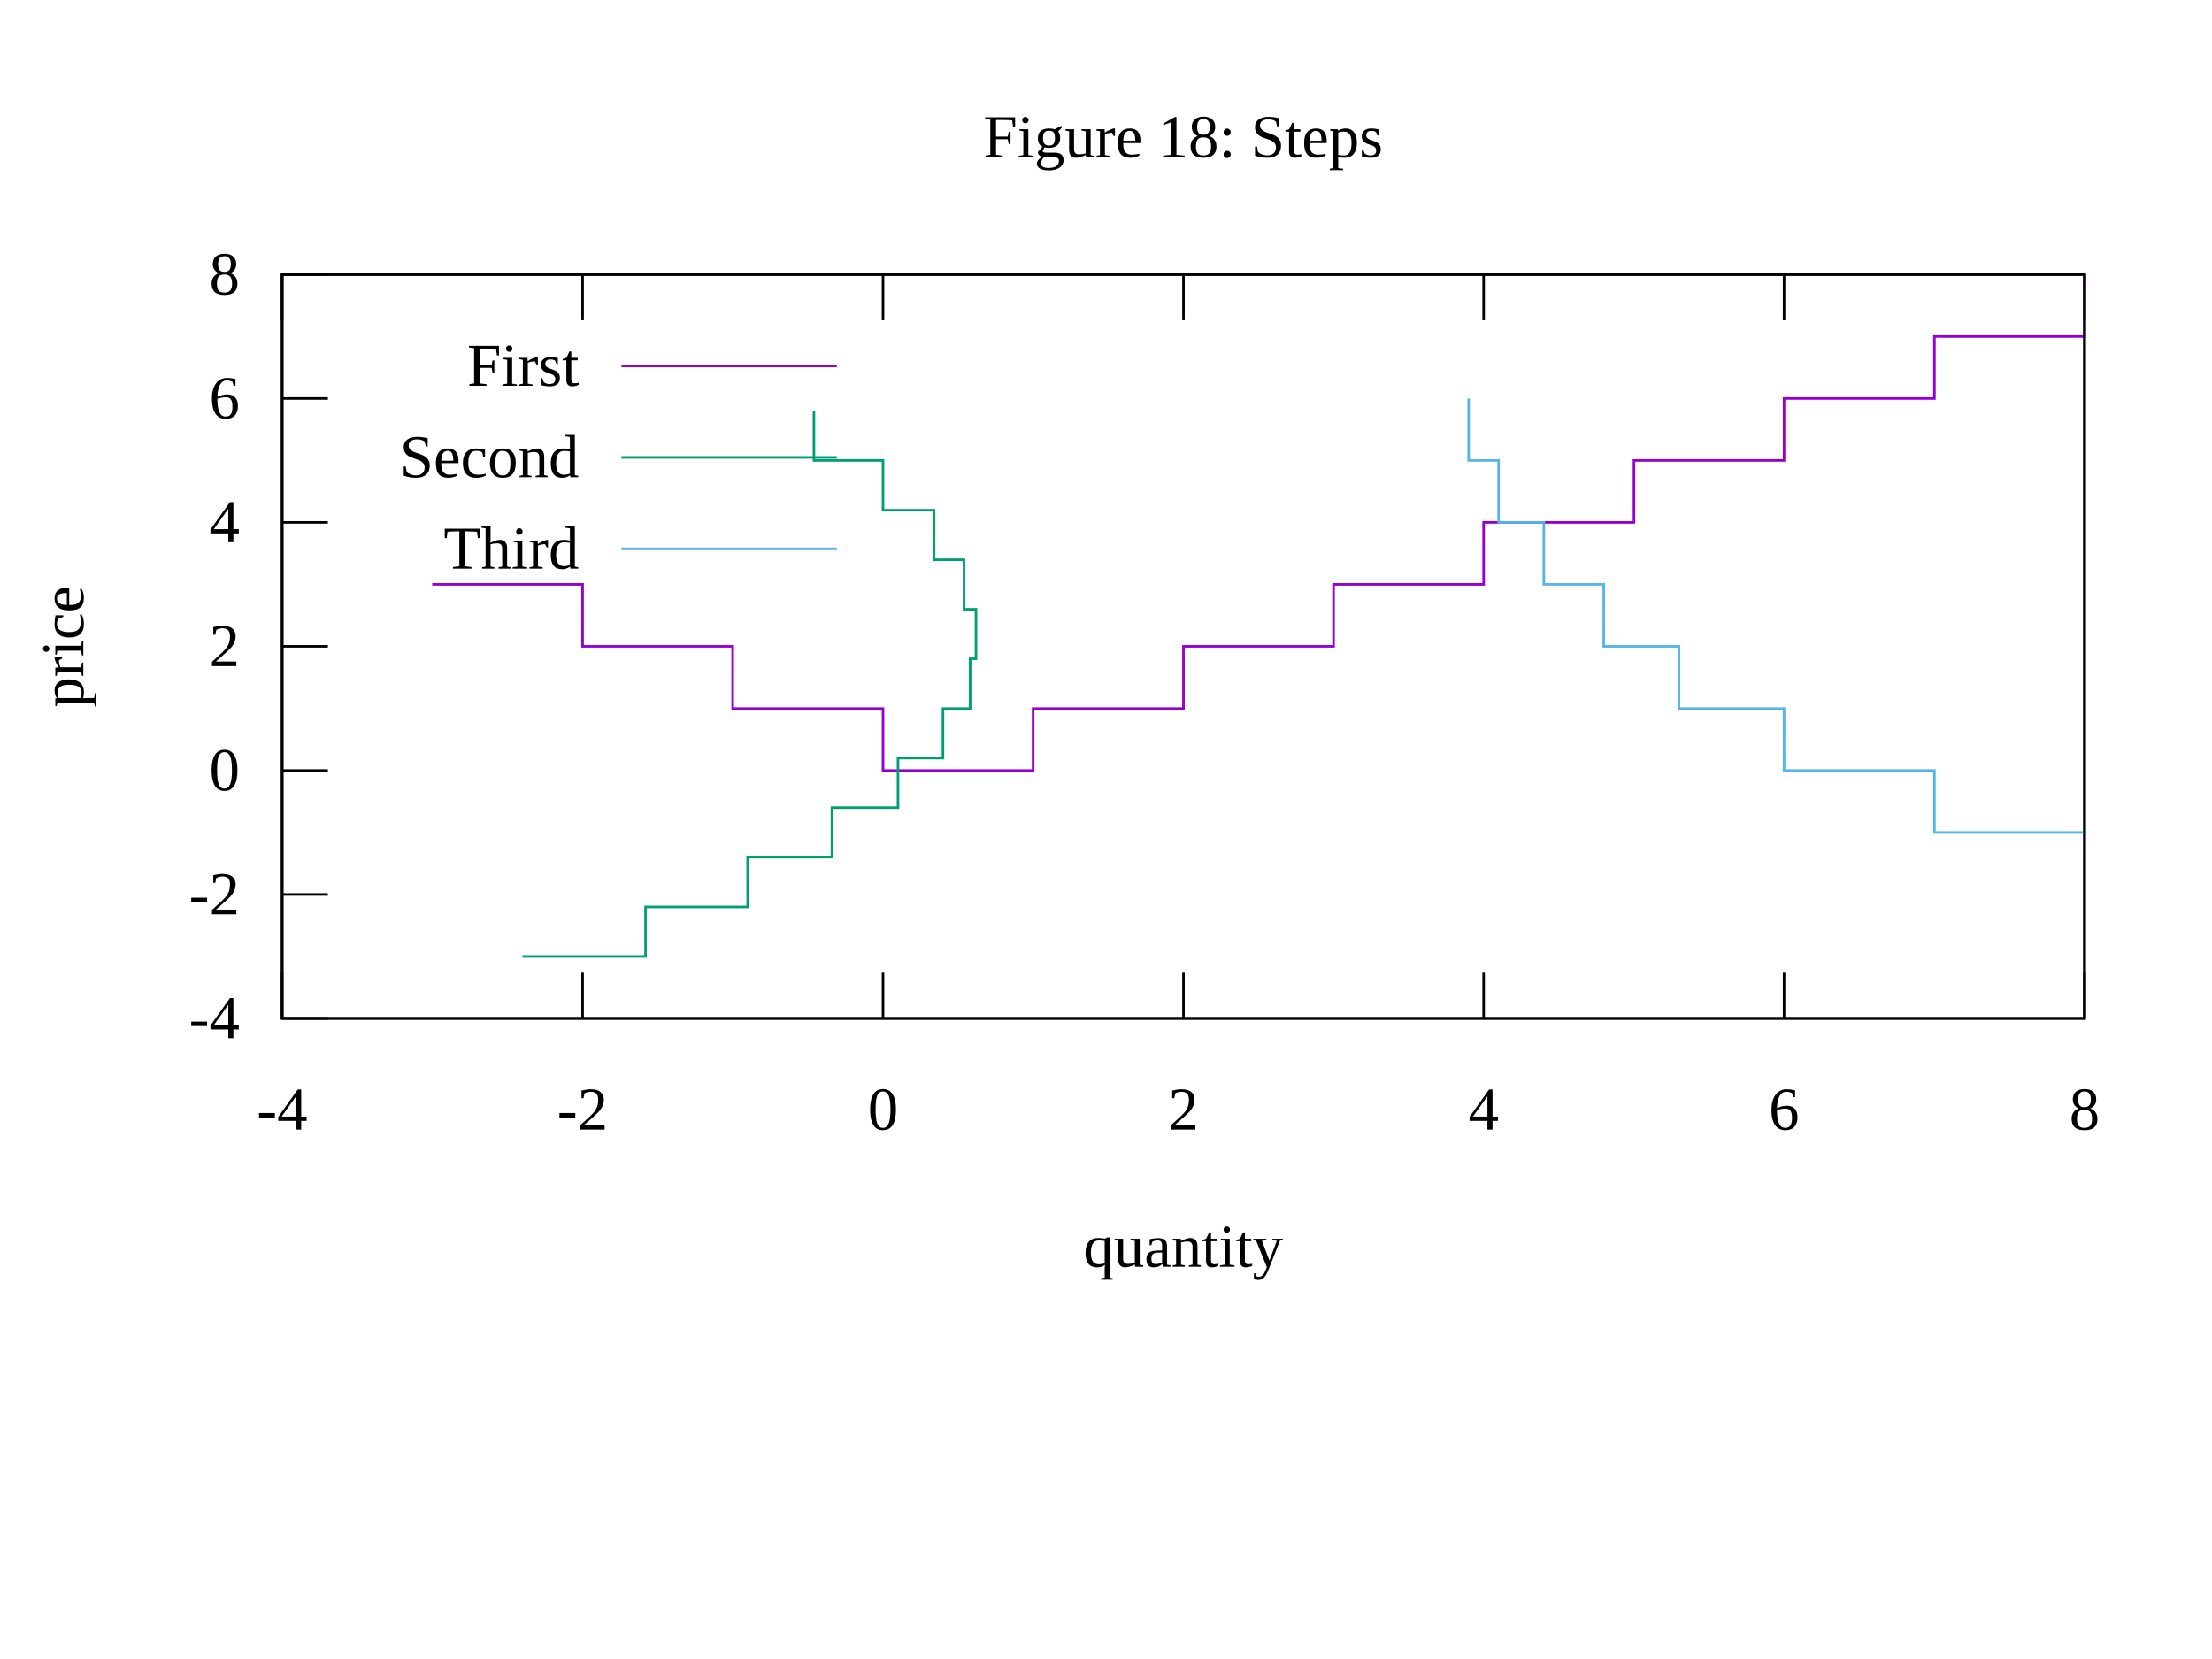
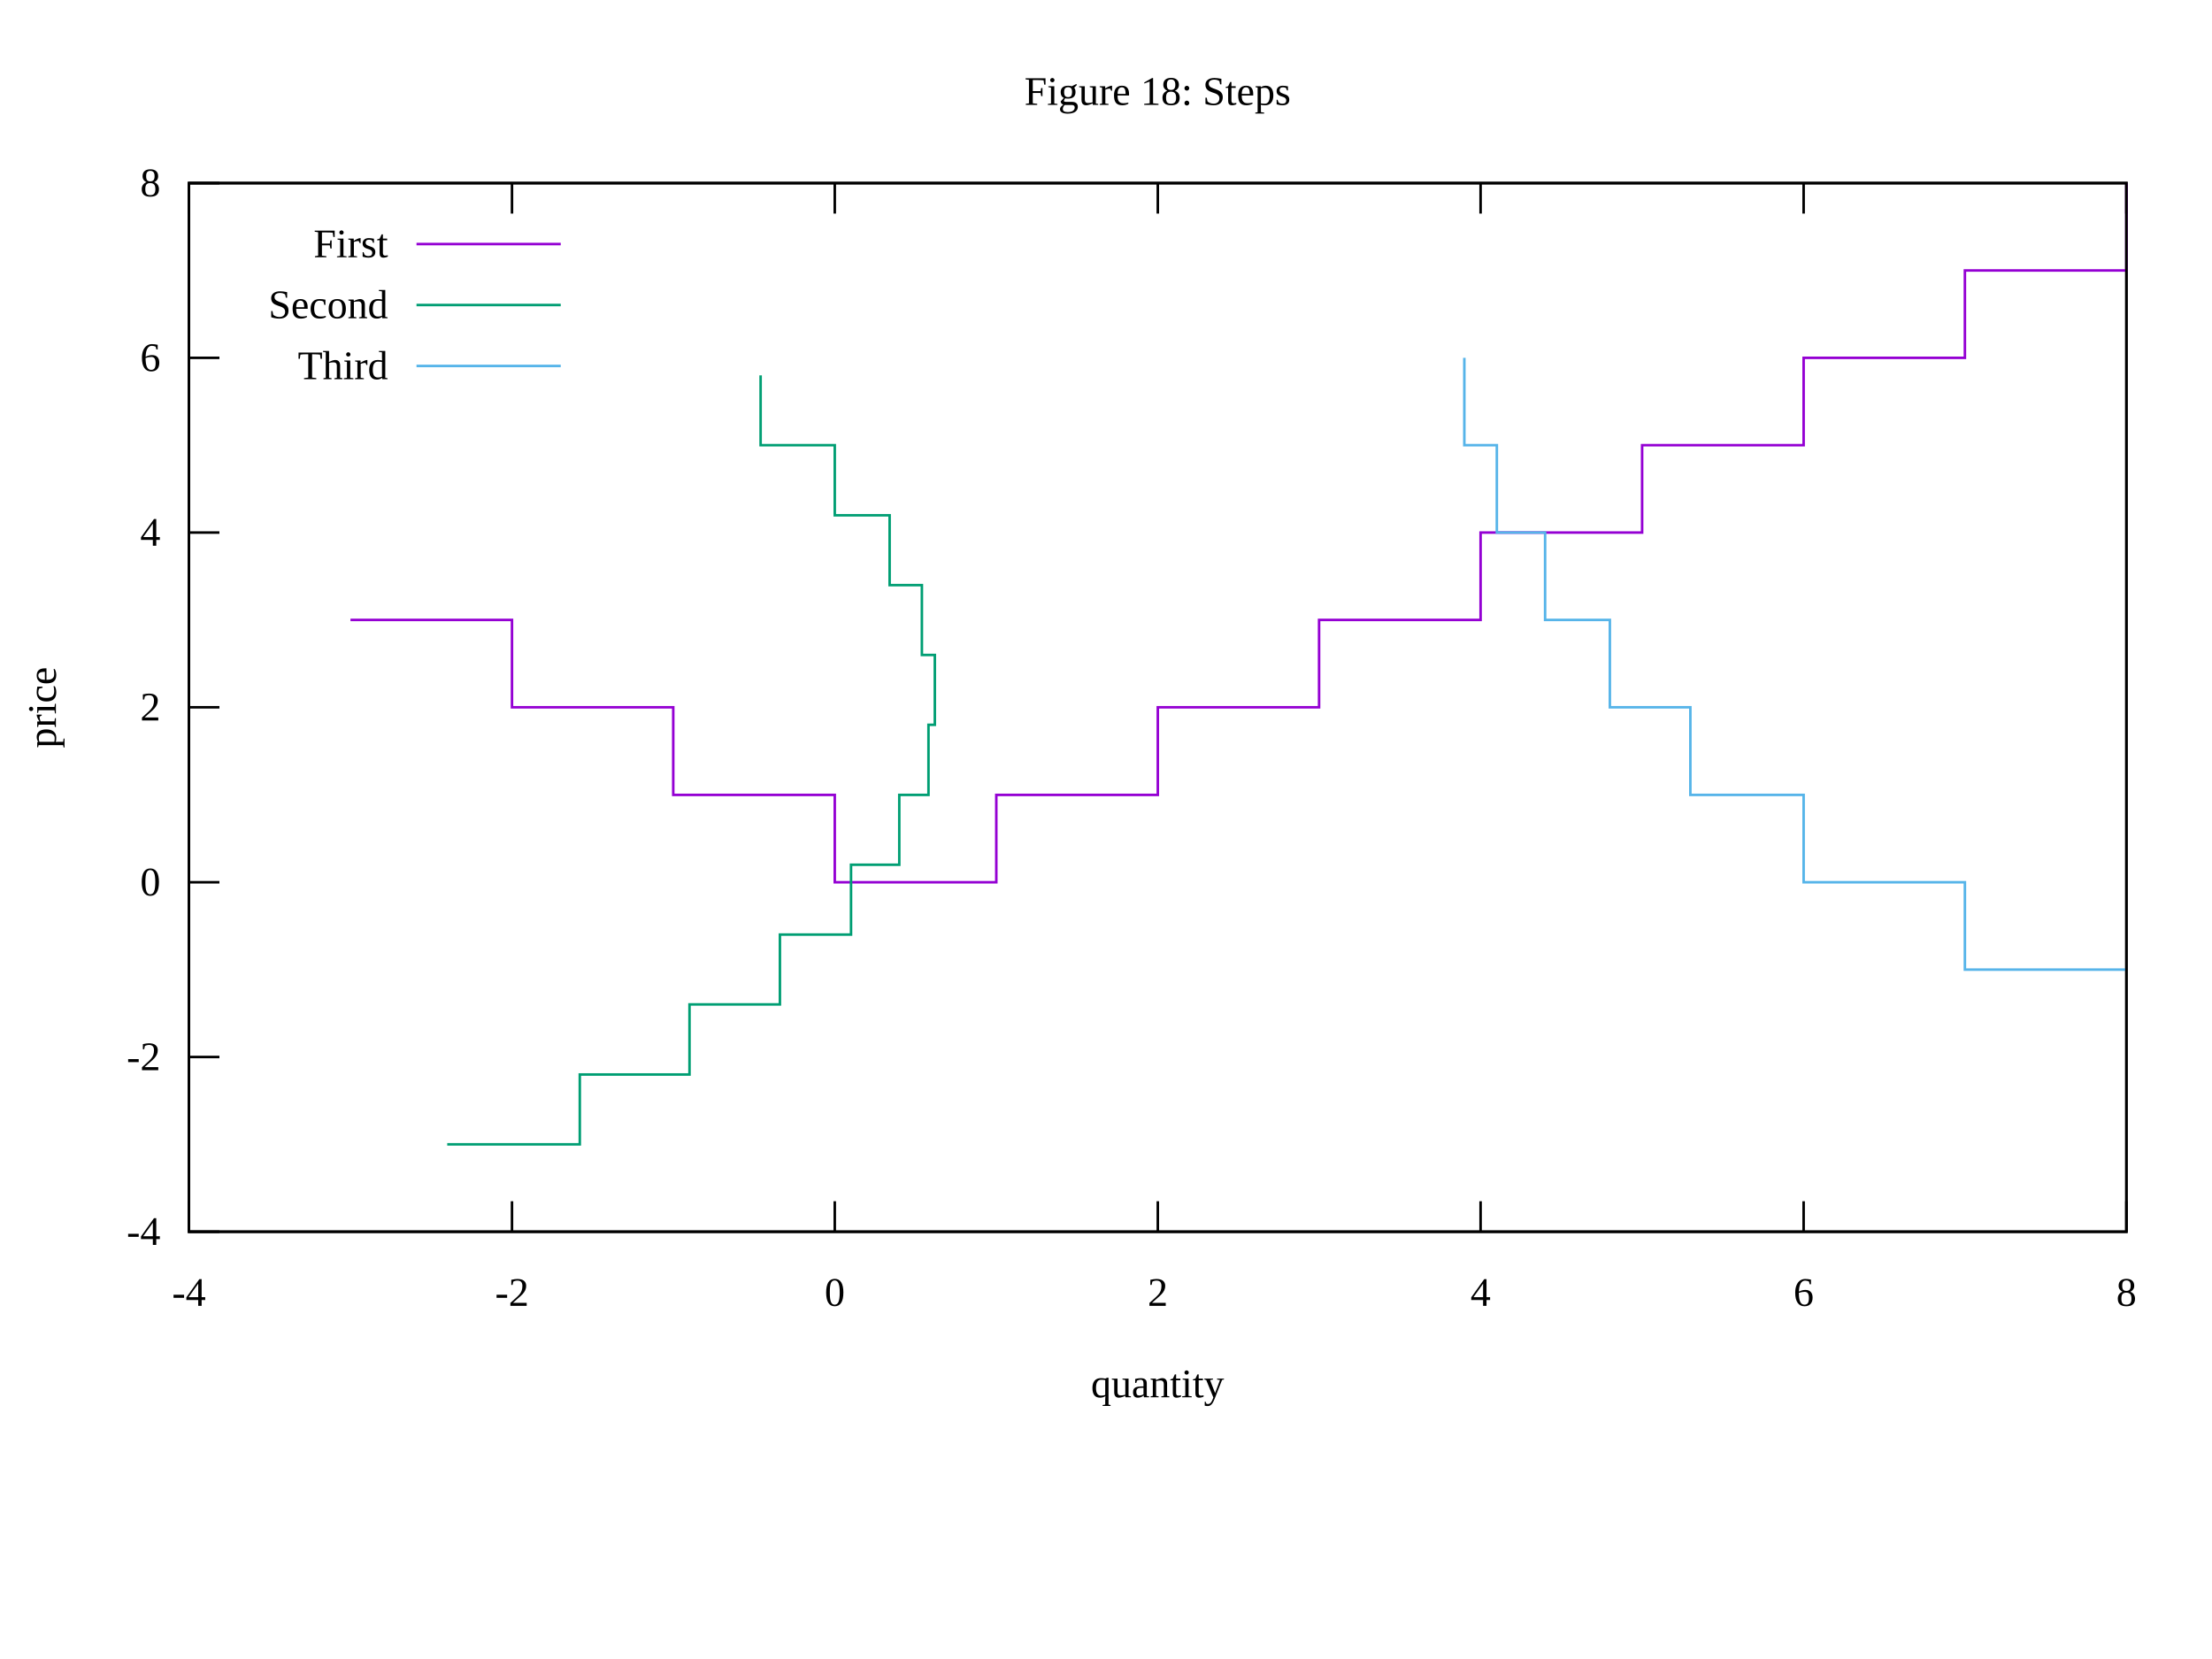
<svg xmlns="http://www.w3.org/2000/svg" xmlns:xlink="http://www.w3.org/1999/xlink" width="871" height="653" viewBox="0 0 871 653">
  <g id="gnuplot_canvas">
    <rect x="0" y="0" width="871" height="653" fill="none" />
    <defs>
      <circle id="gpDot" r="0.5" stroke-width="0.5" />
-       <path id="gpPt0" stroke-width="0.111" stroke="currentColor" d="M-1,0 h2 M0,-1 v2" />
-       <path id="gpPt1" stroke-width="0.111" stroke="currentColor" d="M-1,-1 L1,1 M1,-1 L-1,1" />
-       <path id="gpPt2" stroke-width="0.111" stroke="currentColor" d="M-1,0 L1,0 M0,-1 L0,1 M-1,-1 L1,1 M-1,1 L1,-1" />
-       <rect id="gpPt3" stroke-width="0.111" stroke="currentColor" x="-1" y="-1" width="2" height="2" />
-       <rect id="gpPt4" stroke-width="0.111" stroke="currentColor" fill="currentColor" x="-1" y="-1" width="2" height="2" />
-       <circle id="gpPt5" stroke-width="0.111" stroke="currentColor" cx="0" cy="0" r="1" />
+       <path id="gpPt0" stroke-width="0.167" stroke="currentColor" d="M-1,0 h2 M0,-1 v2" />
+       <path id="gpPt1" stroke-width="0.167" stroke="currentColor" d="M-1,-1 L1,1 M1,-1 L-1,1" />
+       <path id="gpPt2" stroke-width="0.167" stroke="currentColor" d="M-1,0 L1,0 M0,-1 L0,1 M-1,-1 L1,1 M-1,1 L1,-1" />
+       <rect id="gpPt3" stroke-width="0.167" stroke="currentColor" x="-1" y="-1" width="2" height="2" />
+       <rect id="gpPt4" stroke-width="0.167" stroke="currentColor" fill="currentColor" x="-1" y="-1" width="2" height="2" />
+       <circle id="gpPt5" stroke-width="0.167" stroke="currentColor" cx="0" cy="0" r="1" />
      <use xlink:href="#gpPt5" id="gpPt6" fill="currentColor" stroke="none" />
-       <path id="gpPt7" stroke-width="0.111" stroke="currentColor" d="M0,-1.33 L-1.33,0.67 L1.33,0.67 z" />
+       <path id="gpPt7" stroke-width="0.167" stroke="currentColor" d="M0,-1.33 L-1.33,0.67 L1.33,0.67 z" />
      <use xlink:href="#gpPt7" id="gpPt8" fill="currentColor" stroke="none" />
      <use xlink:href="#gpPt7" id="gpPt9" stroke="currentColor" transform="rotate(180)" />
      <use xlink:href="#gpPt9" id="gpPt10" fill="currentColor" stroke="none" />
      <use xlink:href="#gpPt3" id="gpPt11" stroke="currentColor" transform="rotate(45)" />
      <use xlink:href="#gpPt11" id="gpPt12" fill="currentColor" stroke="none" />
-       <path id="gpPt13" stroke-width="0.111" stroke="currentColor" d="M0,1.330 L1.265,0.411 L0.782,-1.067 L-0.782,-1.076 L-1.265,0.411 z" />
+       <path id="gpPt13" stroke-width="0.167" stroke="currentColor" d="M0,1.330 L1.265,0.411 L0.782,-1.067 L-0.782,-1.076 L-1.265,0.411 z" />
      <use xlink:href="#gpPt13" id="gpPt14" fill="currentColor" stroke="none" />
      <filter id="textbox" filterUnits="objectBoundingBox" x="0" y="0" height="1" width="1">
        <feFlood flood-color="white" flood-opacity="1" result="bgnd" />
        <feComposite in="SourceGraphic" in2="bgnd" operator="atop" />
      </filter>
      <filter id="greybox" filterUnits="objectBoundingBox" x="0" y="0" height="1" width="1">
        <feFlood flood-color="lightgrey" flood-opacity="1" result="grey" />
        <feComposite in="SourceGraphic" in2="grey" operator="atop" />
      </filter>
    </defs>
    <g fill="none" color="white" stroke="currentColor" stroke-width="1.00" stroke-linecap="butt" stroke-linejoin="miter">
</g>
    <g fill="none" color="black" stroke="currentColor" stroke-width="1.00" stroke-linecap="butt" stroke-linejoin="miter">
-       <path stroke="black" d="M111.1,401.0 L129.1,401.0  " />
-       <g transform="translate(94.4,408.8)" stroke="none" fill="black" font-family="Times New Roman" font-size="24.00" text-anchor="end">
+       <path stroke="black" d="M74.4,485.0 L86.4,485.0  " />
+       <g transform="translate(63.2,490.2)" stroke="none" fill="black" font-family="Times New Roman" font-size="16.00" text-anchor="end">
        <text>
          <tspan font-family="Times New Roman">-4</tspan>
        </text>
      </g>
    </g>
    <g fill="none" color="black" stroke="currentColor" stroke-width="1.00" stroke-linecap="butt" stroke-linejoin="miter">
-       <path stroke="black" d="M111.1,352.2 L129.1,352.2  " />
-       <g transform="translate(94.4,360.0)" stroke="none" fill="black" font-family="Times New Roman" font-size="24.00" text-anchor="end">
+       <path stroke="black" d="M74.4,416.2 L86.4,416.2  " />
+       <g transform="translate(63.2,421.4)" stroke="none" fill="black" font-family="Times New Roman" font-size="16.00" text-anchor="end">
        <text>
          <tspan font-family="Times New Roman">-2</tspan>
        </text>
      </g>
    </g>
    <g fill="none" color="black" stroke="currentColor" stroke-width="1.00" stroke-linecap="butt" stroke-linejoin="miter">
-       <path stroke="black" d="M111.1,303.4 L129.1,303.4  " />
-       <g transform="translate(94.4,311.2)" stroke="none" fill="black" font-family="Times New Roman" font-size="24.00" text-anchor="end">
+       <path stroke="black" d="M74.4,347.4 L86.4,347.4  " />
+       <g transform="translate(63.2,352.6)" stroke="none" fill="black" font-family="Times New Roman" font-size="16.00" text-anchor="end">
        <text>
          <tspan font-family="Times New Roman"> 0</tspan>
        </text>
      </g>
    </g>
    <g fill="none" color="black" stroke="currentColor" stroke-width="1.00" stroke-linecap="butt" stroke-linejoin="miter">
-       <path stroke="black" d="M111.1,254.5 L129.1,254.5  " />
-       <g transform="translate(94.4,262.3)" stroke="none" fill="black" font-family="Times New Roman" font-size="24.00" text-anchor="end">
+       <path stroke="black" d="M74.4,278.5 L86.4,278.5  " />
+       <g transform="translate(63.2,283.7)" stroke="none" fill="black" font-family="Times New Roman" font-size="16.00" text-anchor="end">
        <text>
          <tspan font-family="Times New Roman"> 2</tspan>
        </text>
      </g>
    </g>
    <g fill="none" color="black" stroke="currentColor" stroke-width="1.00" stroke-linecap="butt" stroke-linejoin="miter">
-       <path stroke="black" d="M111.1,205.7 L129.1,205.7  " />
-       <g transform="translate(94.4,213.5)" stroke="none" fill="black" font-family="Times New Roman" font-size="24.00" text-anchor="end">
+       <path stroke="black" d="M74.4,209.7 L86.4,209.7  " />
+       <g transform="translate(63.2,214.9)" stroke="none" fill="black" font-family="Times New Roman" font-size="16.00" text-anchor="end">
        <text>
          <tspan font-family="Times New Roman"> 4</tspan>
        </text>
      </g>
    </g>
    <g fill="none" color="black" stroke="currentColor" stroke-width="1.00" stroke-linecap="butt" stroke-linejoin="miter">
-       <path stroke="black" d="M111.1,156.9 L129.1,156.9  " />
-       <g transform="translate(94.4,164.7)" stroke="none" fill="black" font-family="Times New Roman" font-size="24.00" text-anchor="end">
+       <path stroke="black" d="M74.4,140.9 L86.4,140.9  " />
+       <g transform="translate(63.2,146.1)" stroke="none" fill="black" font-family="Times New Roman" font-size="16.00" text-anchor="end">
        <text>
          <tspan font-family="Times New Roman"> 6</tspan>
        </text>
      </g>
    </g>
    <g fill="none" color="black" stroke="currentColor" stroke-width="1.00" stroke-linecap="butt" stroke-linejoin="miter">
-       <path stroke="black" d="M111.1,108.1 L129.1,108.1  " />
-       <g transform="translate(94.4,115.9)" stroke="none" fill="black" font-family="Times New Roman" font-size="24.00" text-anchor="end">
+       <path stroke="black" d="M74.4,72.1 L86.4,72.1  " />
+       <g transform="translate(63.2,77.3)" stroke="none" fill="black" font-family="Times New Roman" font-size="16.00" text-anchor="end">
        <text>
          <tspan font-family="Times New Roman"> 8</tspan>
        </text>
      </g>
    </g>
    <g fill="none" color="black" stroke="currentColor" stroke-width="1.00" stroke-linecap="butt" stroke-linejoin="miter">
-       <path stroke="black" d="M111.1,401.0 L111.1,383.0 M111.1,108.1 L111.1,126.1  " />
-       <g transform="translate(111.1,444.8)" stroke="none" fill="black" font-family="Times New Roman" font-size="24.00" text-anchor="middle">
+       <path stroke="black" d="M74.4,485.0 L74.4,473.0 M74.4,72.1 L74.4,84.1  " />
+       <g transform="translate(74.4,514.2)" stroke="none" fill="black" font-family="Times New Roman" font-size="16.00" text-anchor="middle">
        <text>
          <tspan font-family="Times New Roman">-4</tspan>
        </text>
      </g>
    </g>
    <g fill="none" color="black" stroke="currentColor" stroke-width="1.00" stroke-linecap="butt" stroke-linejoin="miter">
-       <path stroke="black" d="M229.4,401.0 L229.4,383.0 M229.4,108.1 L229.4,126.1  " />
-       <g transform="translate(229.4,444.8)" stroke="none" fill="black" font-family="Times New Roman" font-size="24.00" text-anchor="middle">
+       <path stroke="black" d="M201.6,485.0 L201.6,473.0 M201.6,72.1 L201.6,84.1  " />
+       <g transform="translate(201.6,514.2)" stroke="none" fill="black" font-family="Times New Roman" font-size="16.00" text-anchor="middle">
        <text>
          <tspan font-family="Times New Roman">-2</tspan>
        </text>
      </g>
    </g>
    <g fill="none" color="black" stroke="currentColor" stroke-width="1.00" stroke-linecap="butt" stroke-linejoin="miter">
-       <path stroke="black" d="M347.7,401.0 L347.7,383.0 M347.7,108.1 L347.7,126.1  " />
-       <g transform="translate(347.7,444.8)" stroke="none" fill="black" font-family="Times New Roman" font-size="24.00" text-anchor="middle">
+       <path stroke="black" d="M328.7,485.0 L328.7,473.0 M328.7,72.1 L328.7,84.1  " />
+       <g transform="translate(328.7,514.2)" stroke="none" fill="black" font-family="Times New Roman" font-size="16.00" text-anchor="middle">
        <text>
          <tspan font-family="Times New Roman"> 0</tspan>
        </text>
      </g>
    </g>
    <g fill="none" color="black" stroke="currentColor" stroke-width="1.00" stroke-linecap="butt" stroke-linejoin="miter">
-       <path stroke="black" d="M466.0,401.0 L466.0,383.0 M466.0,108.1 L466.0,126.1  " />
-       <g transform="translate(466.0,444.8)" stroke="none" fill="black" font-family="Times New Roman" font-size="24.00" text-anchor="middle">
+       <path stroke="black" d="M455.9,485.0 L455.9,473.0 M455.9,72.1 L455.9,84.1  " />
+       <g transform="translate(455.9,514.2)" stroke="none" fill="black" font-family="Times New Roman" font-size="16.00" text-anchor="middle">
        <text>
          <tspan font-family="Times New Roman"> 2</tspan>
        </text>
      </g>
    </g>
    <g fill="none" color="black" stroke="currentColor" stroke-width="1.00" stroke-linecap="butt" stroke-linejoin="miter">
-       <path stroke="black" d="M584.2,401.0 L584.2,383.0 M584.2,108.1 L584.2,126.1  " />
-       <g transform="translate(584.2,444.8)" stroke="none" fill="black" font-family="Times New Roman" font-size="24.00" text-anchor="middle">
+       <path stroke="black" d="M583.0,485.0 L583.0,473.0 M583.0,72.1 L583.0,84.1  " />
+       <g transform="translate(583.0,514.2)" stroke="none" fill="black" font-family="Times New Roman" font-size="16.00" text-anchor="middle">
        <text>
          <tspan font-family="Times New Roman"> 4</tspan>
        </text>
      </g>
    </g>
    <g fill="none" color="black" stroke="currentColor" stroke-width="1.00" stroke-linecap="butt" stroke-linejoin="miter">
-       <path stroke="black" d="M702.5,401.0 L702.5,383.0 M702.5,108.1 L702.5,126.1  " />
-       <g transform="translate(702.5,444.8)" stroke="none" fill="black" font-family="Times New Roman" font-size="24.00" text-anchor="middle">
+       <path stroke="black" d="M710.2,485.0 L710.2,473.0 M710.2,72.1 L710.2,84.1  " />
+       <g transform="translate(710.2,514.2)" stroke="none" fill="black" font-family="Times New Roman" font-size="16.00" text-anchor="middle">
        <text>
          <tspan font-family="Times New Roman"> 6</tspan>
        </text>
      </g>
    </g>
    <g fill="none" color="black" stroke="currentColor" stroke-width="1.00" stroke-linecap="butt" stroke-linejoin="miter">
-       <path stroke="black" d="M820.8,401.0 L820.8,383.0 M820.8,108.1 L820.8,126.1  " />
-       <g transform="translate(820.8,444.8)" stroke="none" fill="black" font-family="Times New Roman" font-size="24.00" text-anchor="middle">
+       <path stroke="black" d="M837.3,485.0 L837.3,473.0 M837.3,72.1 L837.3,84.1  " />
+       <g transform="translate(837.3,514.2)" stroke="none" fill="black" font-family="Times New Roman" font-size="16.00" text-anchor="middle">
        <text>
          <tspan font-family="Times New Roman"> 8</tspan>
        </text>
      </g>
    </g>
    <g fill="none" color="black" stroke="currentColor" stroke-width="1.00" stroke-linecap="butt" stroke-linejoin="miter">
</g>
    <g fill="none" color="black" stroke="currentColor" stroke-width="1.00" stroke-linecap="butt" stroke-linejoin="miter">
-       <path stroke="black" d="M111.1,108.1 L111.1,401.0 L820.8,401.0 L820.8,108.1 L111.1,108.1 Z  " />
-     </g>
-     <g fill="none" color="black" stroke="currentColor" stroke-width="1.00" stroke-linecap="butt" stroke-linejoin="miter">
-       <g transform="translate(32.8,254.6) rotate(270)" stroke="none" fill="black" font-family="Times New Roman" font-size="24.00" text-anchor="middle">
+       <path stroke="black" d="M74.4,72.1 L74.4,485.0 L837.3,485.0 L837.3,72.1 L74.4,72.1 Z  " />
+     </g>
+     <g fill="none" color="black" stroke="currentColor" stroke-width="1.00" stroke-linecap="butt" stroke-linejoin="miter">
+       <g transform="translate(22.0,278.6) rotate(270)" stroke="none" fill="black" font-family="Times New Roman" font-size="16.00" text-anchor="middle">
        <text>
          <tspan font-family="Times New Roman">price</tspan>
        </text>
      </g>
    </g>
    <g fill="none" color="black" stroke="currentColor" stroke-width="1.00" stroke-linecap="butt" stroke-linejoin="miter">
-       <g transform="translate(465.9,498.8)" stroke="none" fill="black" font-family="Times New Roman" font-size="24.00" text-anchor="middle">
+       <g transform="translate(455.8,550.2)" stroke="none" fill="black" font-family="Times New Roman" font-size="16.00" text-anchor="middle">
        <text>
          <tspan font-family="Times New Roman">quantity</tspan>
        </text>
      </g>
    </g>
    <g fill="none" color="black" stroke="currentColor" stroke-width="1.00" stroke-linecap="butt" stroke-linejoin="miter">
-       <g transform="translate(465.9,61.9)" stroke="none" fill="black" font-family="Times New Roman" font-size="24.00" text-anchor="middle">
+       <g transform="translate(455.8,41.3)" stroke="none" fill="black" font-family="Times New Roman" font-size="16.00" text-anchor="middle">
        <text>
          <tspan font-family="Times New Roman">Figure 18: Steps</tspan>
        </text>
      </g>
    </g>
    <g id="gnuplot_plot_1">
      <g fill="none" color="black" stroke="currentColor" stroke-width="1.00" stroke-linecap="butt" stroke-linejoin="miter">
-         <g transform="translate(228.0,151.9)" stroke="none" fill="black" font-family="Times New Roman" font-size="24.00" text-anchor="end">
+         <g transform="translate(152.8,101.3)" stroke="none" fill="black" font-family="Times New Roman" font-size="16.00" text-anchor="end">
          <text>
            <tspan font-family="Times New Roman">First</tspan>
          </text>
        </g>
      </g>
      <g fill="none" color="black" stroke="currentColor" stroke-width="1.00" stroke-linecap="butt" stroke-linejoin="miter">
-         <path stroke="rgb(148,   0, 211)" d="M244.7,144.1 L329.5,144.1 M170.2,230.1 L229.4,230.1 L229.4,254.5 L288.5,254.5 L288.5,279.0 L347.7,279.0   L347.7,303.4 L406.8,303.4 L406.8,279.0 L466.0,279.0 L466.0,254.5 L525.1,254.5 L525.1,230.1 L584.2,230.1   L584.2,205.7 L643.4,205.7 L643.4,181.3 L702.5,181.3 L702.5,156.9 L761.7,156.9 L761.7,132.5 L820.8,132.5   L820.8,108.1  " />
+         <path stroke="rgb(148,   0, 211)" d="M164.0,96.1 L220.8,96.1 M138.0,244.1 L201.6,244.1 L201.6,278.5 L265.1,278.5 L265.1,313.0 L328.7,313.0   L328.7,347.4 L392.3,347.4 L392.3,313.0 L455.9,313.0 L455.9,278.5 L519.4,278.5 L519.4,244.1 L583.0,244.1   L583.0,209.7 L646.6,209.7 L646.6,175.3 L710.2,175.3 L710.2,140.9 L773.7,140.9 L773.7,106.5 L837.3,106.5   L837.3,72.1  " />
      </g>
    </g>
    <g id="gnuplot_plot_2">
      <g fill="none" color="black" stroke="currentColor" stroke-width="1.00" stroke-linecap="butt" stroke-linejoin="miter">
-         <g transform="translate(228.0,187.9)" stroke="none" fill="black" font-family="Times New Roman" font-size="24.00" text-anchor="end">
+         <g transform="translate(152.8,125.3)" stroke="none" fill="black" font-family="Times New Roman" font-size="16.00" text-anchor="end">
          <text>
            <tspan font-family="Times New Roman">Second</tspan>
          </text>
        </g>
      </g>
      <g fill="none" color="black" stroke="currentColor" stroke-width="1.00" stroke-linecap="butt" stroke-linejoin="miter">
-         <path stroke="rgb(  0, 158, 115)" d="M244.7,180.1 L329.5,180.1 M205.7,376.6 L254.2,376.6 L254.2,357.1 L294.4,357.1 L294.4,337.5 L327.6,337.5   L327.6,318.0 L353.6,318.0 L353.6,298.5 L371.3,298.5 L371.3,279.0 L382.0,279.0 L382.0,259.4 L384.3,259.4   L384.3,239.9 L379.6,239.9 L379.6,220.4 L367.8,220.4 L367.8,200.9 L347.7,200.9 L347.7,181.3 L320.5,181.3   L320.5,161.8  " />
+         <path stroke="rgb(  0, 158, 115)" d="M164.0,120.1 L220.8,120.1 M176.1,450.6 L228.3,450.6 L228.3,423.1 L271.5,423.1 L271.5,395.5 L307.1,395.5   L307.1,368.0 L335.1,368.0 L335.1,340.5 L354.1,340.5 L354.1,313.0 L365.6,313.0 L365.6,285.4 L368.1,285.4   L368.1,257.9 L363.0,257.9 L363.0,230.4 L350.3,230.4 L350.3,202.9 L328.7,202.9 L328.7,175.3 L299.5,175.3   L299.5,147.8  " />
      </g>
    </g>
    <g id="gnuplot_plot_3">
      <g fill="none" color="black" stroke="currentColor" stroke-width="1.00" stroke-linecap="butt" stroke-linejoin="miter">
-         <g transform="translate(228.0,223.9)" stroke="none" fill="black" font-family="Times New Roman" font-size="24.00" text-anchor="end">
+         <g transform="translate(152.8,149.3)" stroke="none" fill="black" font-family="Times New Roman" font-size="16.00" text-anchor="end">
          <text>
            <tspan font-family="Times New Roman">Third</tspan>
          </text>
        </g>
      </g>
      <g fill="none" color="black" stroke="currentColor" stroke-width="1.00" stroke-linecap="butt" stroke-linejoin="miter">
-         <path stroke="rgb( 86, 180, 233)" d="M244.7,216.1 L329.5,216.1 M820.8,327.8 L761.7,327.8 L761.7,303.4 L702.5,303.4 L702.5,279.0 L661.1,279.0   L661.1,254.5 L631.5,254.5 L631.5,230.1 L607.9,230.1 L607.9,205.7 L590.1,205.7 L590.1,181.3 L578.3,181.3   L578.3,156.9  " />
+         <path stroke="rgb( 86, 180, 233)" d="M164.0,144.1 L220.8,144.1 M837.3,381.8 L773.7,381.8 L773.7,347.4 L710.2,347.4 L710.2,313.0 L665.6,313.0   L665.6,278.5 L633.9,278.5 L633.9,244.1 L608.4,244.1 L608.4,209.7 L589.4,209.7 L589.4,175.3 L576.6,175.3   L576.6,140.9  " />
      </g>
    </g>
    <g fill="none" color="white" stroke="rgb( 86, 180, 233)" stroke-width="2.00" stroke-linecap="butt" stroke-linejoin="miter">
</g>
    <g fill="none" color="black" stroke="currentColor" stroke-width="2.00" stroke-linecap="butt" stroke-linejoin="miter">
</g>
    <g fill="none" color="black" stroke="black" stroke-width="1.00" stroke-linecap="butt" stroke-linejoin="miter">
</g>
    <g fill="none" color="black" stroke="currentColor" stroke-width="1.00" stroke-linecap="butt" stroke-linejoin="miter">
-       <path stroke="black" d="M111.1,108.1 L111.1,401.0 L820.8,401.0 L820.8,108.1 L111.1,108.1 Z  " />
+       <path stroke="black" d="M74.4,72.1 L74.4,485.0 L837.3,485.0 L837.3,72.1 L74.4,72.1 Z  " />
    </g>
    <g fill="none" color="black" stroke="currentColor" stroke-width="1.00" stroke-linecap="butt" stroke-linejoin="miter">
</g>
  </g>
</svg>
